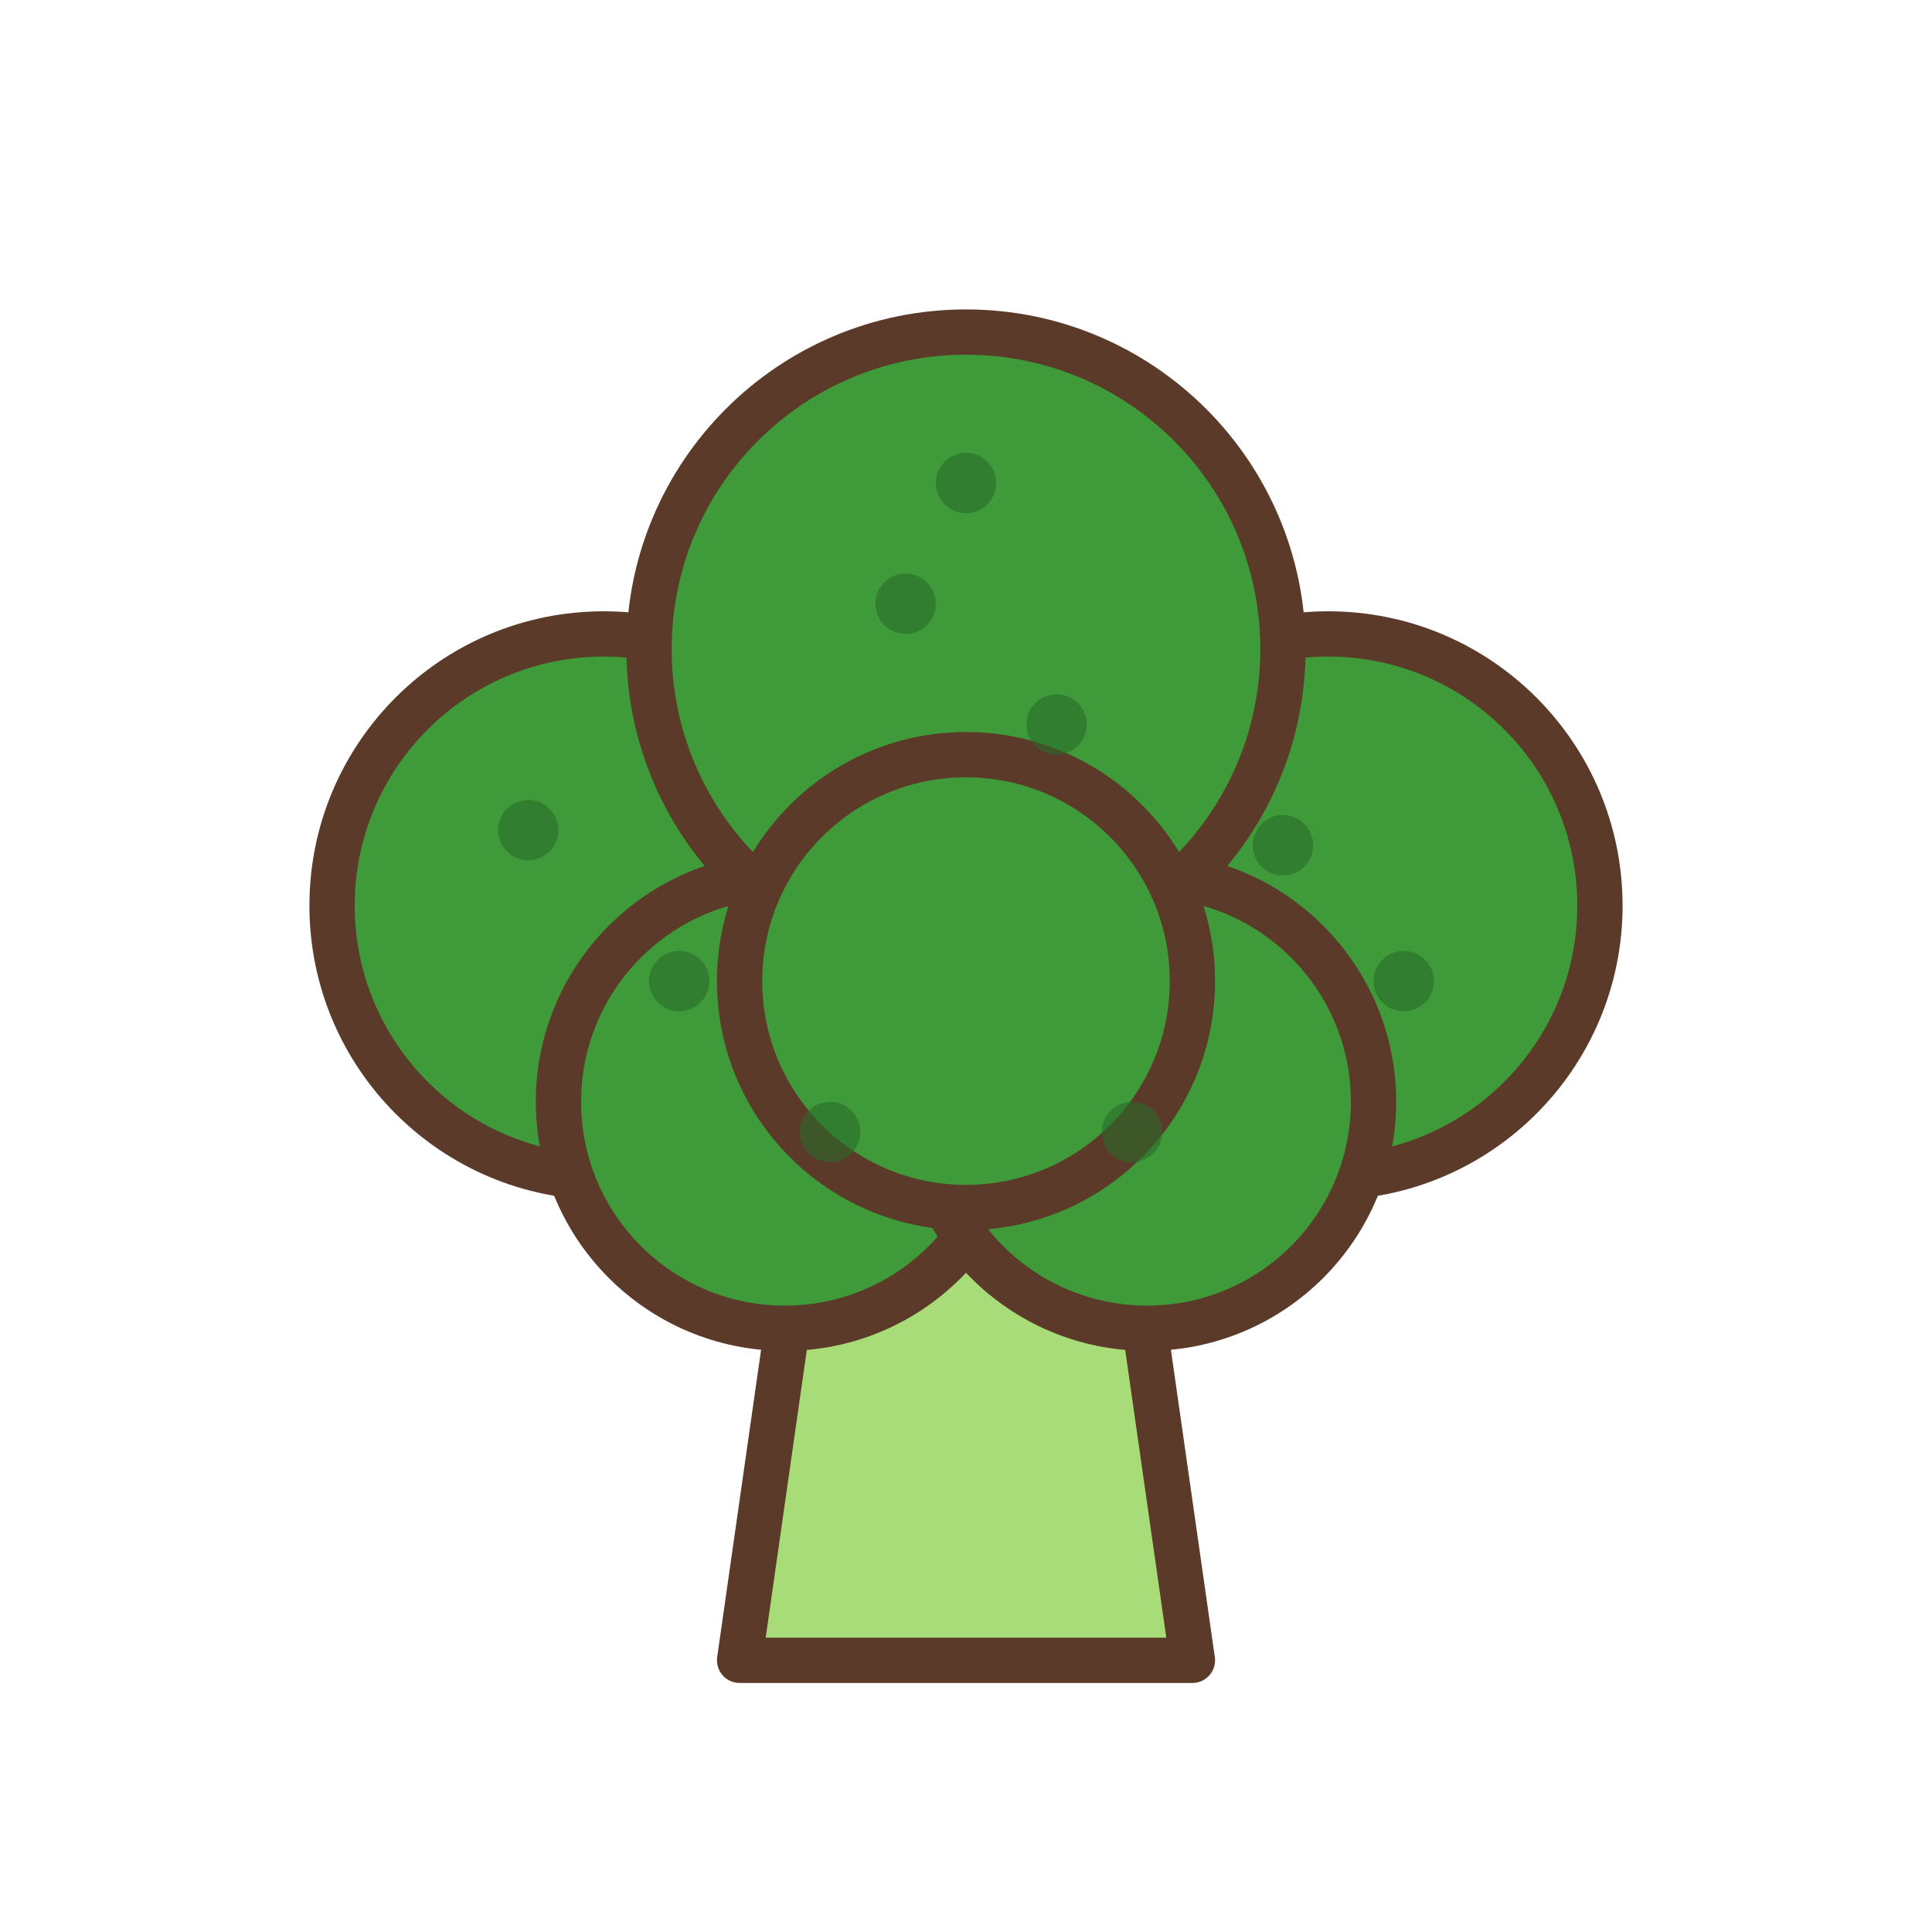
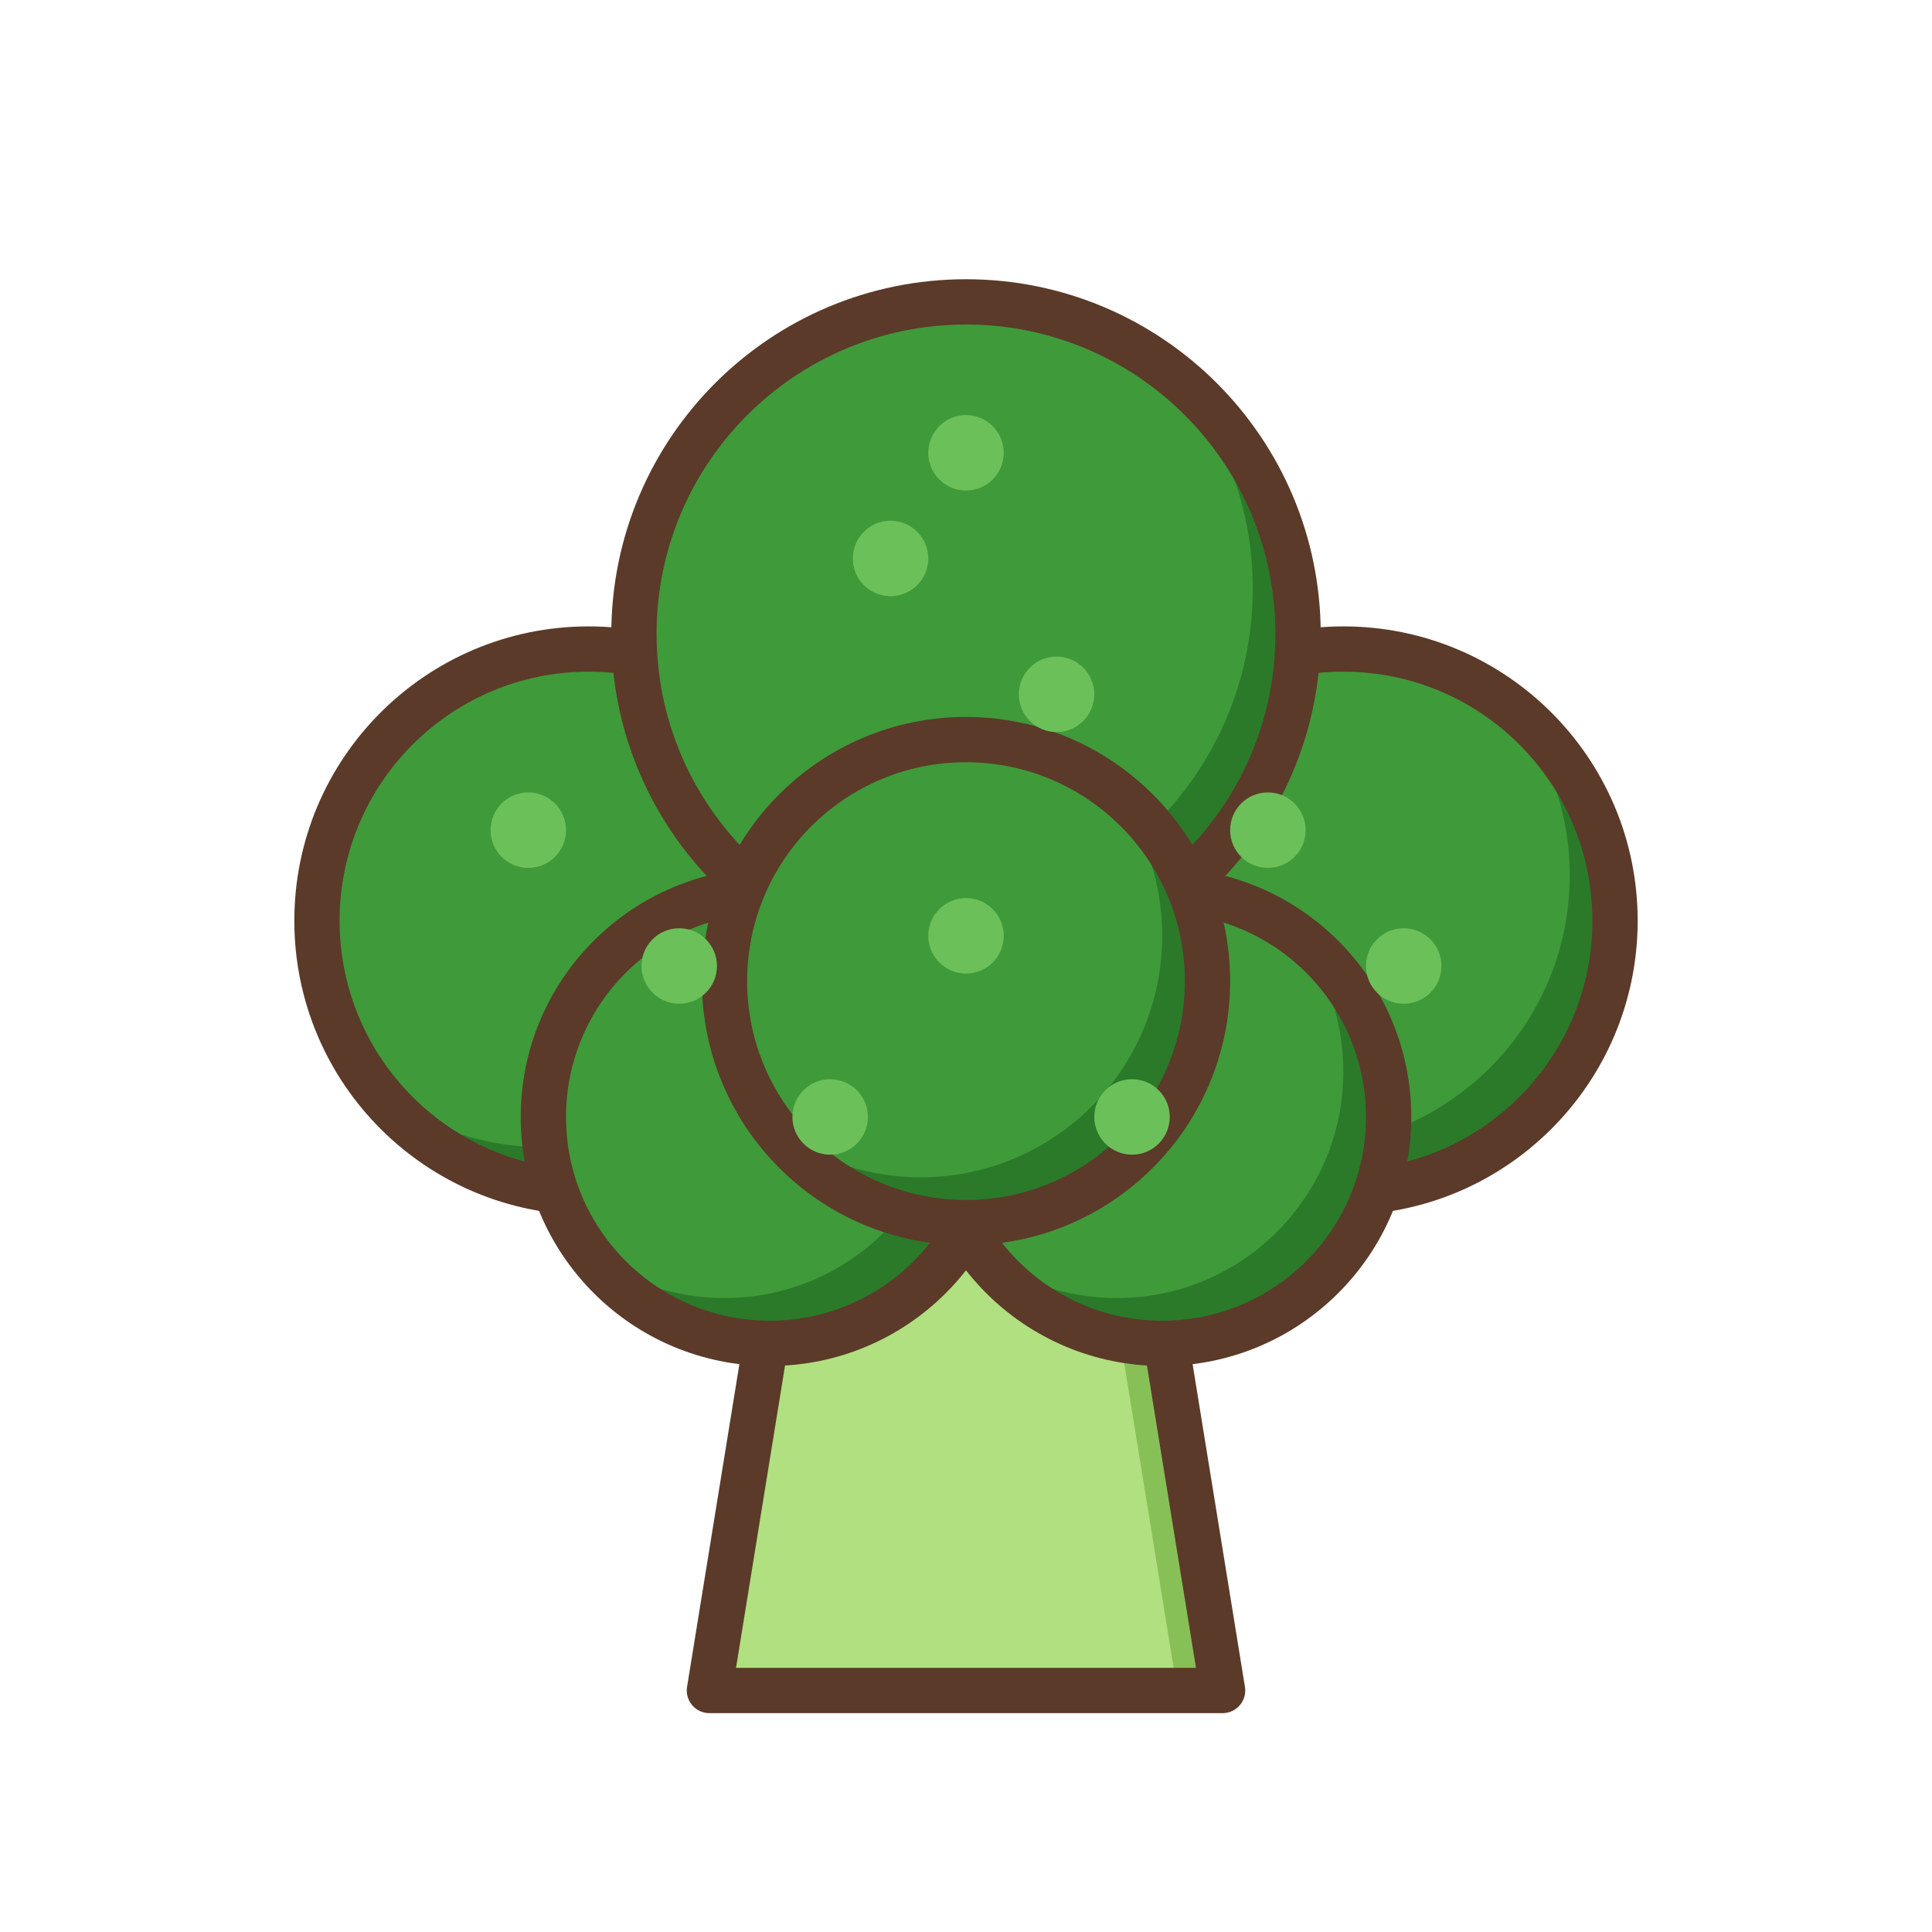
<svg xmlns="http://www.w3.org/2000/svg" viewBox="0 0 256 256">
  <g stroke="#5b3a29" stroke-width="6" stroke-linejoin="round" stroke-linecap="round">
-     <path d="M108 150l-10 70h60l-10-70z" fill="#a8dc78" />
-     <circle cx="80" cy="120" r="36" fill="#3f9a3a" />
-     <circle cx="176" cy="120" r="36" fill="#3f9a3a" />
-     <circle cx="128" cy="86" r="42" fill="#3f9a3a" />
-     <circle cx="104" cy="146" r="30" fill="#3f9a3a" />
-     <circle cx="152" cy="146" r="30" fill="#3f9a3a" />
-     <circle cx="128" cy="130" r="30" fill="#3f9a3a" />
+     <defs>
+       <path id="s93" d="M106 150l-12 74h68l-12-74z" />
+       <clipPath id="cs93">
+         <use href="#s93" />
+       </clipPath>
+     </defs>
+     <use href="#s93" fill="#88c058" stroke="none" />
+     <g clip-path="url(#cs93)">
+       <use href="#s93" fill="#b0e080" stroke="none" transform="translate(-6 0)" />
+     </g>
+     <use href="#s93" fill="none" />
+     <defs>
+       <circle id="s94" cx="78" cy="122" r="36" />
+       <clipPath id="cs94">
+         <use href="#s94" />
+       </clipPath>
+     </defs>
+     <use href="#s94" fill="#2a7a2a" stroke="none" />
+     <g clip-path="url(#cs94)">
+       <use href="#s94" fill="#3f9a3a" stroke="none" transform="translate(-6 -6)" />
+     </g>
+     <use href="#s94" fill="none" />
+     <defs>
+       <circle id="s95" cx="178" cy="122" r="36" />
+       <clipPath id="cs95">
+         <use href="#s95" />
+       </clipPath>
+     </defs>
+     <use href="#s95" fill="#2a7a2a" stroke="none" />
+     <g clip-path="url(#cs95)">
+       <use href="#s95" fill="#3f9a3a" stroke="none" transform="translate(-6 -6)" />
+     </g>
+     <use href="#s95" fill="none" />
+     <defs>
+       <circle id="s96" cx="128" cy="84" r="44" />
+       <clipPath id="cs96">
+         <use href="#s96" />
+       </clipPath>
+     </defs>
+     <use href="#s96" fill="#2a7a2a" stroke="none" />
+     <g clip-path="url(#cs96)">
+       <use href="#s96" fill="#3f9a3a" stroke="none" transform="translate(-6 -6)" />
+     </g>
+     <use href="#s96" fill="none" />
+     <defs>
+       <circle id="s97" cx="102" cy="148" r="30" />
+       <clipPath id="cs97">
+         <use href="#s97" />
+       </clipPath>
+     </defs>
+     <use href="#s97" fill="#2a7a2a" stroke="none" />
+     <g clip-path="url(#cs97)">
+       <use href="#s97" fill="#3f9a3a" stroke="none" transform="translate(-6 -6)" />
+     </g>
+     <use href="#s97" fill="none" />
+     <defs>
+       <circle id="s98" cx="154" cy="148" r="30" />
+       <clipPath id="cs98">
+         <use href="#s98" />
+       </clipPath>
+     </defs>
+     <use href="#s98" fill="#2a7a2a" stroke="none" />
+     <g clip-path="url(#cs98)">
+       <use href="#s98" fill="#3f9a3a" stroke="none" transform="translate(-6 -6)" />
+     </g>
+     <use href="#s98" fill="none" />
+     <defs>
+       <circle id="s99" cx="128" cy="130" r="32" />
+       <clipPath id="cs99">
+         <use href="#s99" />
+       </clipPath>
+     </defs>
+     <use href="#s99" fill="#2a7a2a" stroke="none" />
+     <g clip-path="url(#cs99)">
+       <use href="#s99" fill="#3f9a3a" stroke="none" transform="translate(-6 -6)" />
+     </g>
+     <use href="#s99" fill="none" />
  </g>
-   <circle cx="70" cy="110" r="4" fill="#2a6a2a" opacity=".6" />
-   <circle cx="90" cy="130" r="4" fill="#2a6a2a" opacity=".6" />
-   <circle cx="120" cy="80" r="4" fill="#2a6a2a" opacity=".6" />
-   <circle cx="140" cy="96" r="4" fill="#2a6a2a" opacity=".6" />
-   <circle cx="170" cy="112" r="4" fill="#2a6a2a" opacity=".6" />
-   <circle cx="186" cy="130" r="4" fill="#2a6a2a" opacity=".6" />
-   <circle cx="110" cy="150" r="4" fill="#2a6a2a" opacity=".6" />
-   <circle cx="150" cy="150" r="4" fill="#2a6a2a" opacity=".6" />
-   <circle cx="128" cy="64" r="4" fill="#2a6a2a" opacity=".6" />
+   <circle cx="70" cy="110" r="5" fill="#6cc05a" />
+   <circle cx="90" cy="128" r="5" fill="#6cc05a" />
+   <circle cx="118" cy="74" r="5" fill="#6cc05a" />
+   <circle cx="140" cy="92" r="5" fill="#6cc05a" />
+   <circle cx="168" cy="110" r="5" fill="#6cc05a" />
+   <circle cx="186" cy="128" r="5" fill="#6cc05a" />
+   <circle cx="110" cy="148" r="5" fill="#6cc05a" />
+   <circle cx="150" cy="148" r="5" fill="#6cc05a" />
+   <circle cx="128" cy="60" r="5" fill="#6cc05a" />
+   <circle cx="128" cy="124" r="5" fill="#6cc05a" />
</svg>
